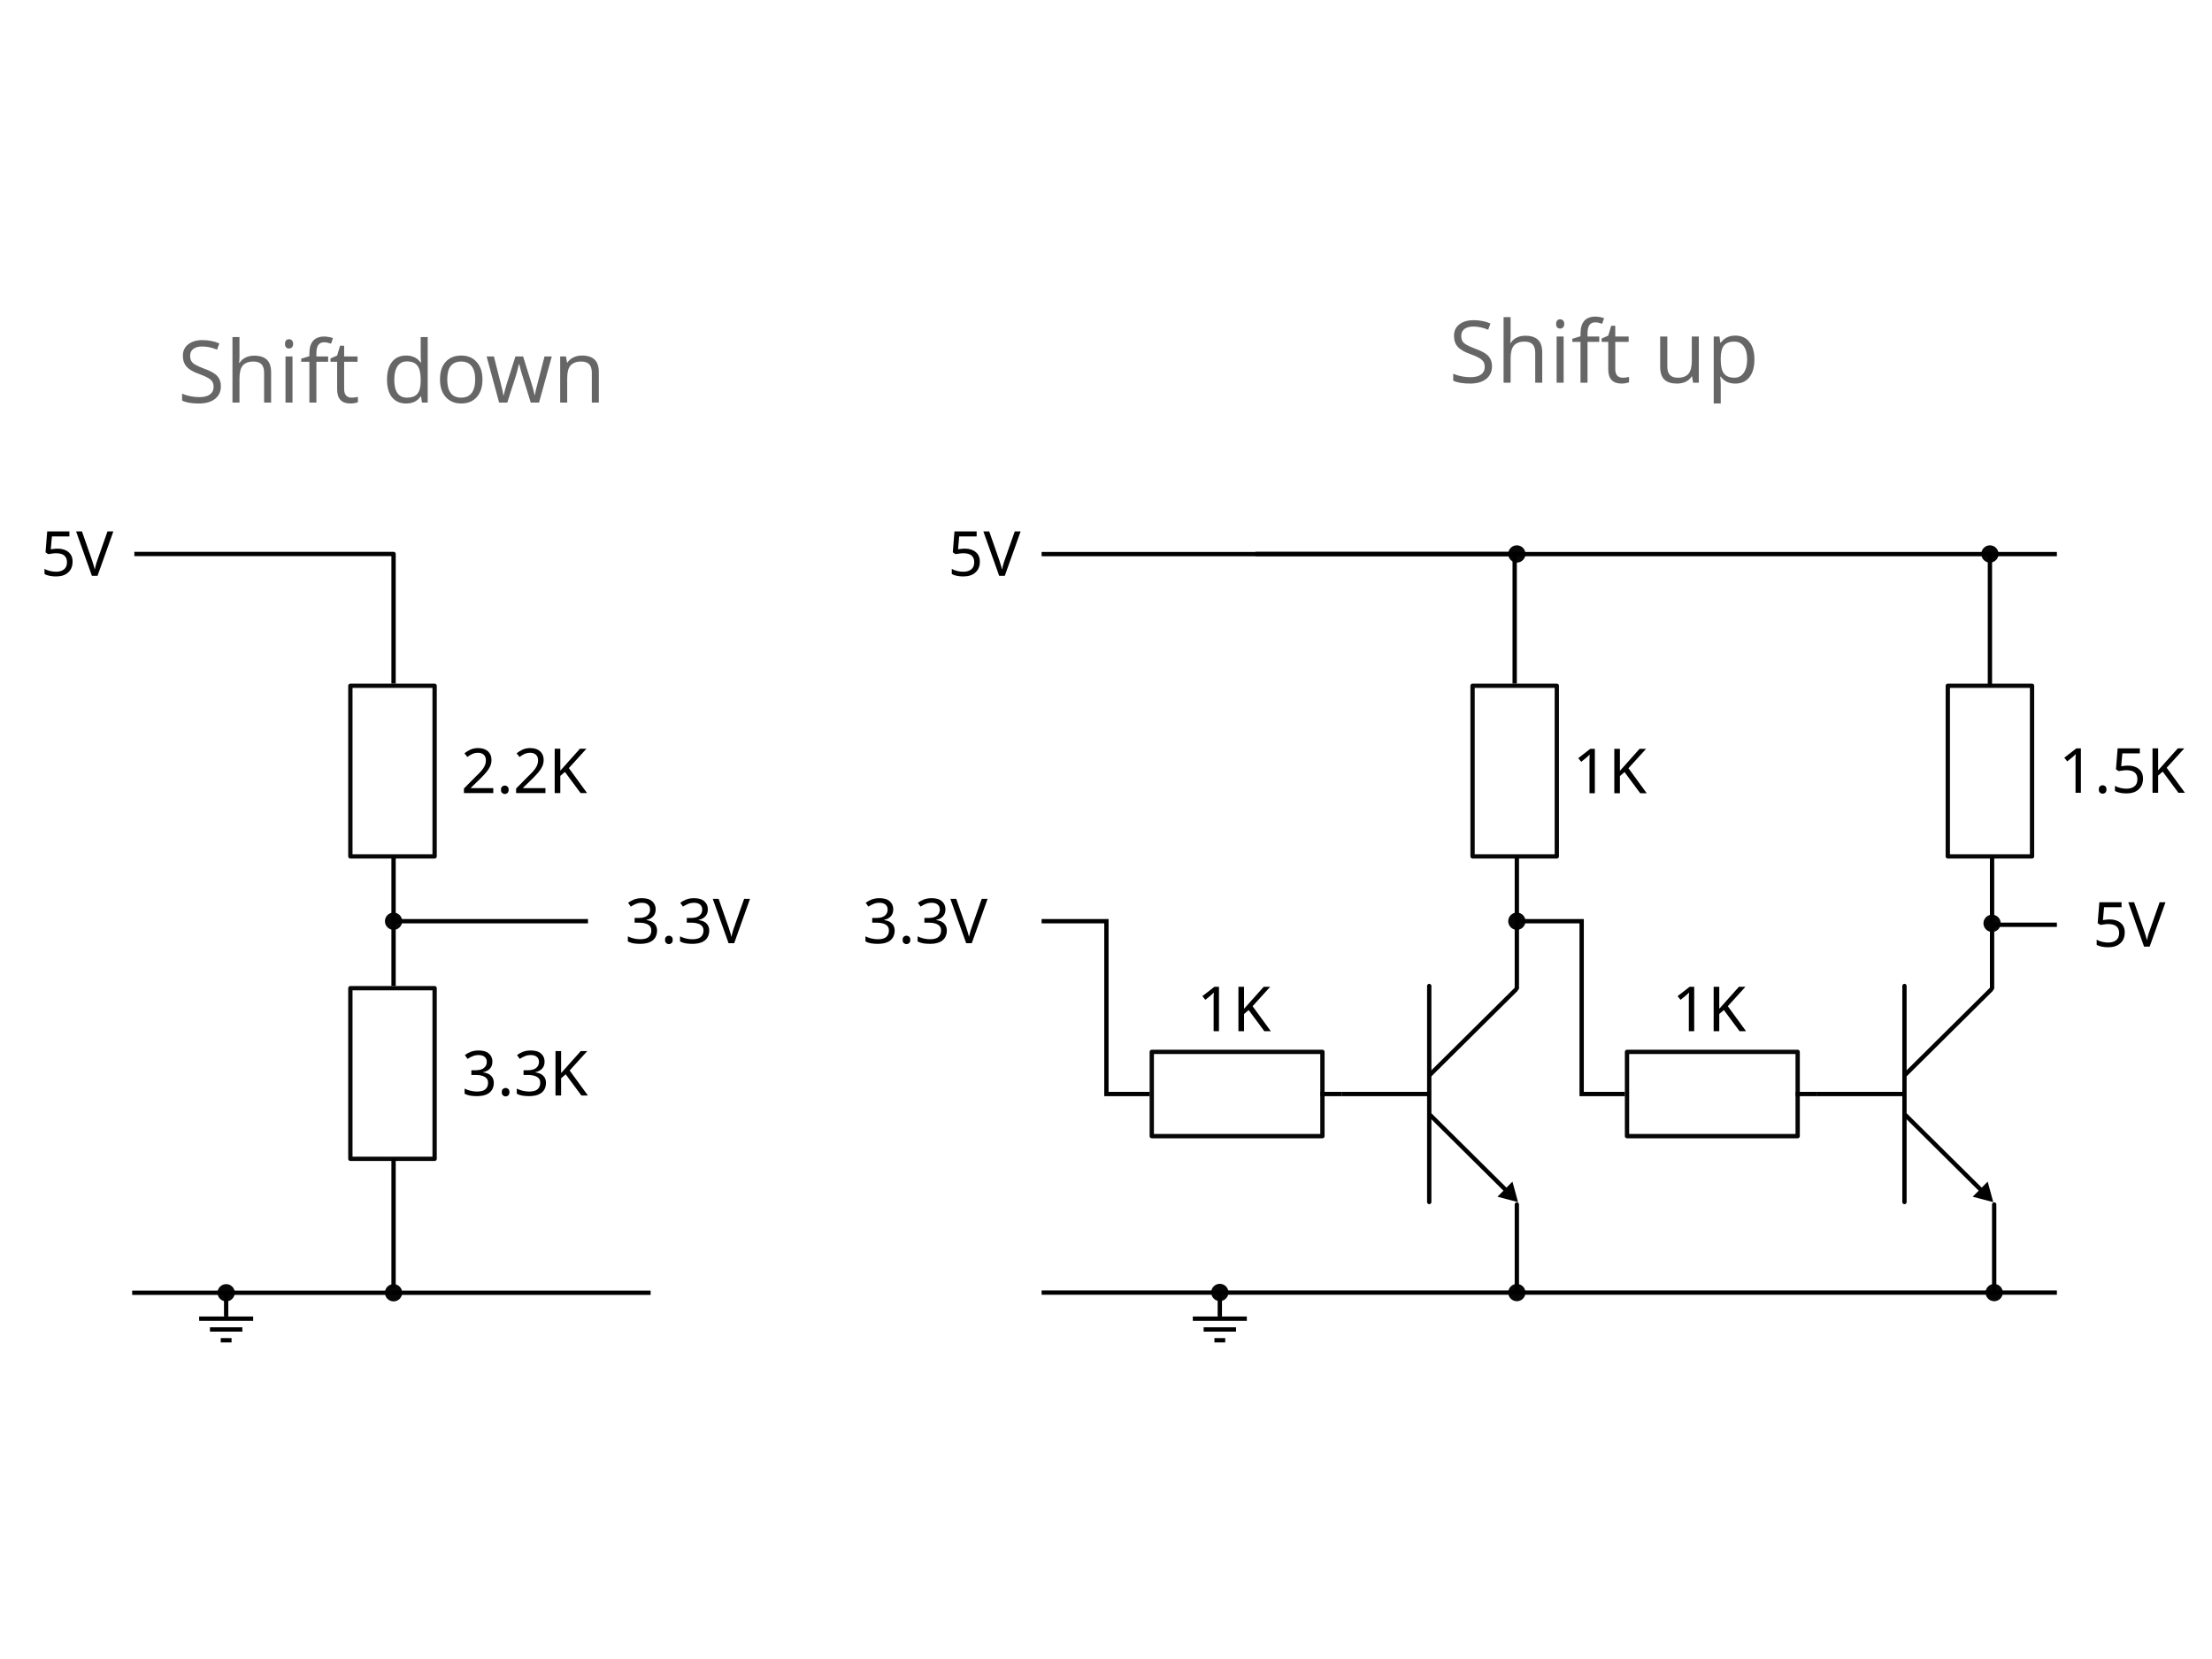
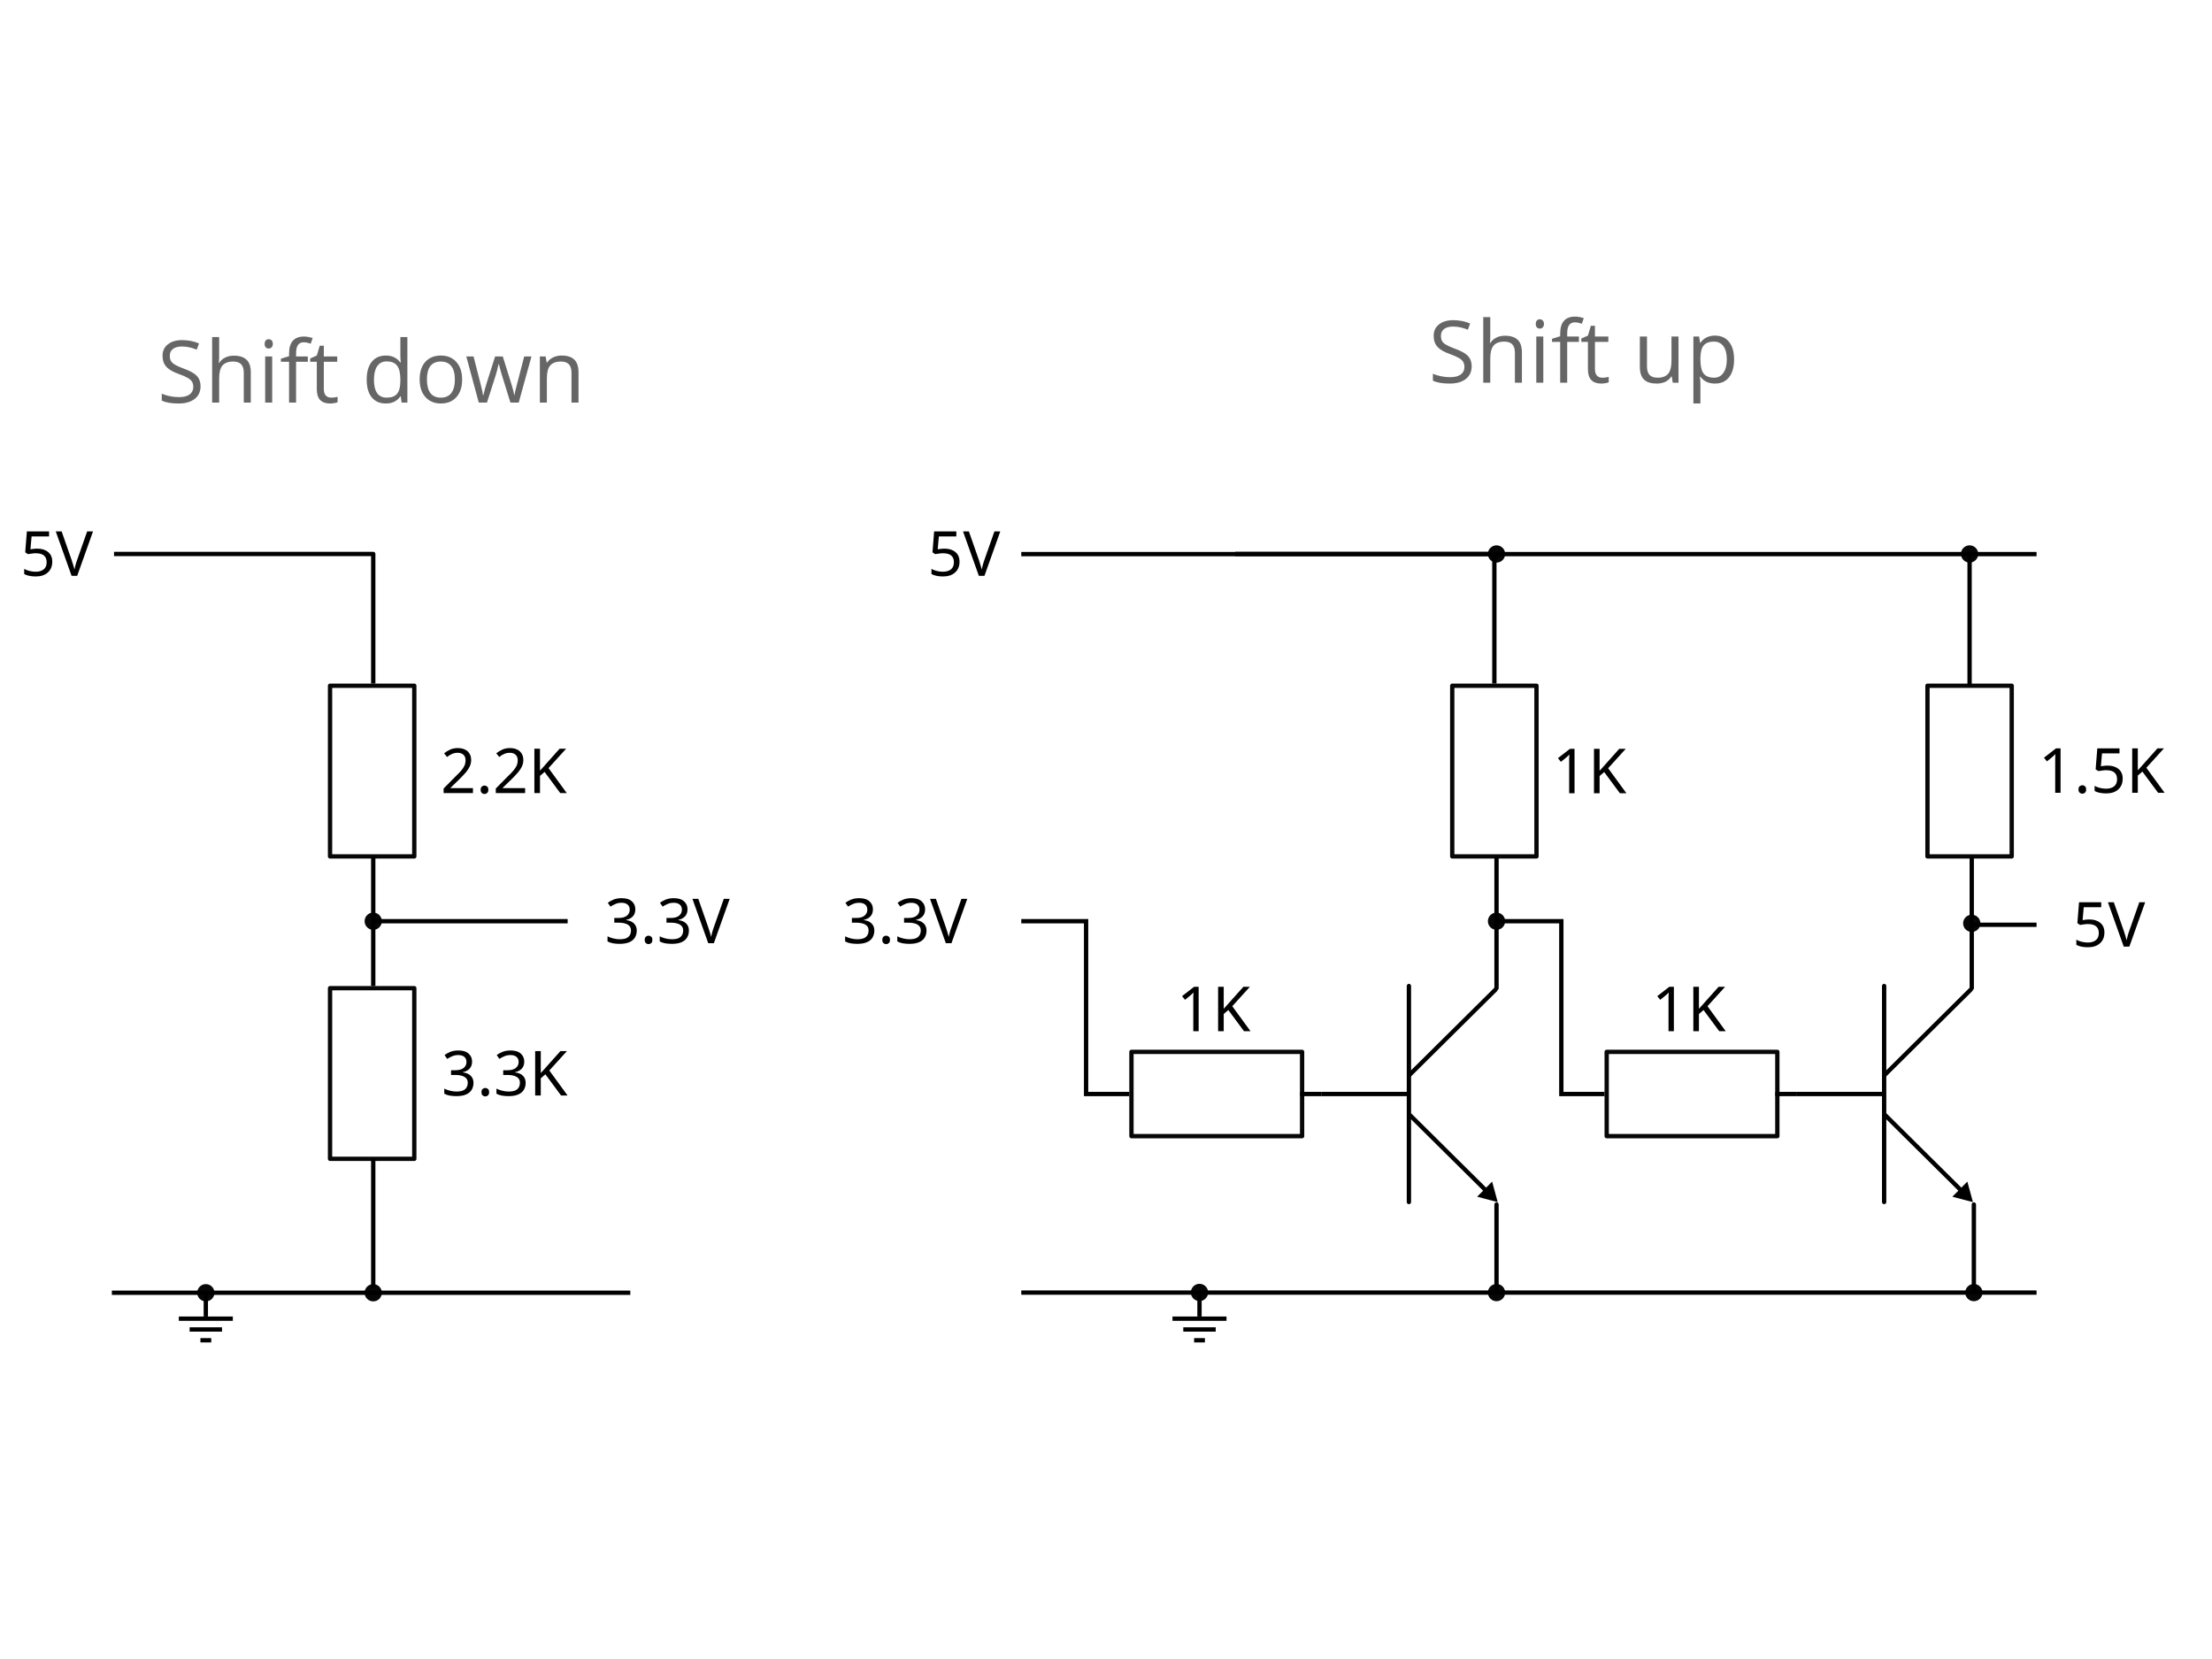
<svg xmlns="http://www.w3.org/2000/svg" width="1092.267" height="819.2" viewBox="0.0 0.0 288.996 216.747" version="1.1" id="svg8">
  <defs id="defs2">
    <marker style="overflow:visible" id="TriangleOutM" refX="0.0" refY="0.0" orient="auto">
      <path transform="scale(0.4)" style="fill-rule:evenodd;stroke:#000000;stroke-width:1pt;stroke-opacity:1;fill:#000000;fill-opacity:1" d="M 5.77,0.0 L -2.88,5.0 L -2.88,-5.0 L 5.77,0.0 z " id="path4417" />
    </marker>
    <marker style="overflow:visible" id="TriangleOutS" refX="0.0" refY="0.0" orient="auto">
      <path transform="scale(0.2)" style="fill-rule:evenodd;stroke:#000000;stroke-width:1pt;stroke-opacity:1;fill:#000000;fill-opacity:1" d="M 5.77,0.0 L -2.88,5.0 L -2.88,-5.0 L 5.77,0.0 z " id="path4420" />
    </marker>
    <marker style="overflow:visible" id="SquareS" refX="0.0" refY="0.0" orient="auto">
      <path transform="scale(0.2)" style="fill-rule:evenodd;stroke:#000000;stroke-width:1pt;stroke-opacity:1;fill:#000000;fill-opacity:1" d="M -5.0,-5.0 L -5.0,5.0 L 5.0,5.0 L 5.0,-5.0 L -5.0,-5.0 z " id="path4348" />
    </marker>
    <marker style="overflow:visible;" id="Arrow1Mend" refX="0.0" refY="0.0" orient="auto">
      <path transform="scale(0.4) rotate(180) translate(10,0)" style="fill-rule:evenodd;stroke:#000000;stroke-width:1pt;stroke-opacity:1;fill:#000000;fill-opacity:1" d="M 0.0,0.0 L 5.0,-5.0 L -12.5,0.0 L 5.0,5.0 L 0.0,0.0 z " id="path4281" />
    </marker>
    <marker style="overflow:visible" id="TriangleOutM-4" refX="0" refY="0" orient="auto">
      <path transform="scale(0.4,0.4)" style="fill:#000000;fill-opacity:1;fill-rule:evenodd;stroke:#000000;stroke-width:1pt;stroke-opacity:1" d="m 5.77,0 -8.65,5 0,-10 8.65,5 z" id="path4417-5" />
    </marker>
    <marker style="overflow:visible" id="TriangleOutM-41" refX="0" refY="0" orient="auto">
      <path transform="scale(0.4,0.4)" style="fill:#000000;fill-opacity:1;fill-rule:evenodd;stroke:#000000;stroke-width:1pt;stroke-opacity:1" d="m 5.77,0 -8.65,5 0,-10 8.65,5 z" id="path4417-9" />
    </marker>
  </defs>
  <g transform="matrix(1.066667,0,0,1.066667,0,-100.0533)" id="layer1">
-     <text id="text7918" y="164.33" x="4.968" style="font-style:normal;font-variant:normal;font-weight:normal;font-stretch:normal;line-height:0%;font-family:'Droid Sans Mono';-inkscape-font-specification:'Droid Sans Mono, Normal';text-align:start;letter-spacing:0px;word-spacing:0px;writing-mode:lr-tb;text-anchor:start;fill:#000000;fill-opacity:1;stroke:none;stroke-width:1px;stroke-linecap:butt;stroke-linejoin:miter;stroke-opacity:1" xml:space="preserve">
-       <tspan y="164.33" x="4.968" id="tspan7920" style="font-size:7.607px;line-height:1.25">5V</tspan>
-     </text>
-     <text id="text7918-1" y="209.328" x="76.558" style="font-style:normal;font-variant:normal;font-weight:normal;font-stretch:normal;line-height:0%;font-family:'Droid Sans Mono';-inkscape-font-specification:'Droid Sans Mono, Normal';text-align:start;letter-spacing:0px;word-spacing:0px;writing-mode:lr-tb;text-anchor:start;fill:#000000;fill-opacity:1;stroke:none;stroke-width:1px;stroke-linecap:butt;stroke-linejoin:miter;stroke-opacity:1" xml:space="preserve">
-       <tspan y="209.328" x="76.558" id="tspan7940" style="font-size:7.607px;line-height:1.25">3.3V</tspan>
-     </text>
-     <rect y="177.792" x="42.914" height="20.902" width="10.319" id="rect7814" style="opacity:0.97;fill:none;fill-opacity:1;stroke:#000000;stroke-width:0.529;stroke-linecap:round;stroke-linejoin:round;stroke-miterlimit:4;stroke-dasharray:none;stroke-opacity:1" />
-     <rect y="214.834" x="42.914" height="20.902" width="10.319" id="rect7814-4" style="opacity:0.97;fill:none;fill-opacity:1;stroke:#000000;stroke-width:0.529;stroke-linecap:round;stroke-linejoin:round;stroke-miterlimit:4;stroke-dasharray:none;stroke-opacity:1" />
-     <path id="path7831-7" d="M 48.205,206.632 H 72.018" style="fill:none;fill-rule:evenodd;stroke:#000000;stroke-width:0.529;stroke-linecap:butt;stroke-linejoin:miter;stroke-miterlimit:4;stroke-dasharray:none;stroke-opacity:1" />
-     <path id="path7831-1" d="M 16.191,252.14 H 79.691" style="fill:none;fill-rule:evenodd;stroke:#000000;stroke-width:0.529;stroke-linecap:butt;stroke-linejoin:miter;stroke-miterlimit:4;stroke-dasharray:none;stroke-opacity:1" />
-     <path id="path7831-2-2" d="m 48.205,198.694 v 15.875" style="fill:none;fill-rule:evenodd;stroke:#000000;stroke-width:0.529;stroke-linecap:butt;stroke-linejoin:miter;stroke-miterlimit:4;stroke-dasharray:none;stroke-opacity:1" />
-     <path id="path7831-2-1" d="m 48.205,235.736 v 15.875" style="fill:none;fill-rule:evenodd;stroke:#000000;stroke-width:0.529;stroke-linecap:butt;stroke-linejoin:miter;stroke-miterlimit:4;stroke-dasharray:none;stroke-opacity:1" />
-     <circle r="1.058" cy="206.632" cx="48.205" id="path7899" style="opacity:0.97;fill:#000000;fill-opacity:1;stroke:none;stroke-width:0.529;stroke-linecap:butt;stroke-linejoin:round;stroke-miterlimit:4;stroke-dasharray:none;stroke-opacity:1" />
-     <circle r="1.058" cy="252.14" cx="48.205" id="path7899-4" style="opacity:0.97;fill:#000000;fill-opacity:1;stroke:none;stroke-width:0.529;stroke-linecap:butt;stroke-linejoin:round;stroke-miterlimit:4;stroke-dasharray:none;stroke-opacity:1" />
-     <path id="path7916" d="m 16.455,161.652 h 31.75 v 15.875" style="fill:none;fill-rule:evenodd;stroke:#000000;stroke-width:0.529;stroke-linecap:butt;stroke-linejoin:round;stroke-miterlimit:4;stroke-dasharray:none;stroke-opacity:1" />
-     <text id="text7918-3" y="190.94" x="56.464" style="font-style:normal;font-variant:normal;font-weight:normal;font-stretch:normal;line-height:0%;font-family:'Droid Sans Mono';-inkscape-font-specification:'Droid Sans Mono, Normal';text-align:start;letter-spacing:0px;word-spacing:0px;writing-mode:lr-tb;text-anchor:start;fill:#000000;fill-opacity:1;stroke:none;stroke-width:1px;stroke-linecap:butt;stroke-linejoin:miter;stroke-opacity:1" xml:space="preserve">
-       <tspan style="font-size:7.607px;line-height:1.25" y="190.94" x="56.464" id="tspan4173">2.2K</tspan>
-     </text>
-     <text id="text7918-3-1" y="227.981" x="56.564" style="font-style:normal;font-variant:normal;font-weight:normal;font-stretch:normal;line-height:0%;font-family:'Droid Sans Mono';-inkscape-font-specification:'Droid Sans Mono, Normal';text-align:start;letter-spacing:0px;word-spacing:0px;writing-mode:lr-tb;text-anchor:start;fill:#000000;fill-opacity:1;stroke:none;stroke-width:1px;stroke-linecap:butt;stroke-linejoin:miter;stroke-opacity:1" xml:space="preserve">
-       <tspan style="font-size:7.607px;line-height:1.25" y="227.981" x="56.564" id="tspan4193">3.3K</tspan>
-     </text>
-     <g transform="translate(-4.711404,21.81483)" id="g4254">
-       <path style="fill:none;fill-rule:evenodd;stroke:#000000;stroke-width:0.529;stroke-linecap:butt;stroke-linejoin:miter;stroke-miterlimit:4;stroke-dasharray:none;stroke-opacity:1" d="m 29.104,233.5 h 6.615" id="path4207" />
-       <path style="fill:none;fill-rule:evenodd;stroke:#000000;stroke-width:0.529;stroke-linecap:butt;stroke-linejoin:miter;stroke-miterlimit:4;stroke-dasharray:none;stroke-opacity:1" d="m 30.427,234.823 h 3.969" id="path4207-8" />
-       <path style="fill:none;fill-rule:evenodd;stroke:#000000;stroke-width:0.529;stroke-linecap:butt;stroke-linejoin:miter;stroke-miterlimit:4;stroke-dasharray:none;stroke-opacity:1" d="M 31.75,236.146 H 33.073" id="path4207-8-8" />
-       <path style="fill:none;fill-rule:evenodd;stroke:#000000;stroke-width:0.529;stroke-linecap:butt;stroke-linejoin:miter;stroke-miterlimit:4;stroke-dasharray:none;stroke-opacity:1" d="m 32.411,230.59 v 2.646" id="path7831-2-1-4" />
+     <g id="g4987" transform="translate(-2.489519)">
+       <text xml:space="preserve" style="font-style:normal;font-variant:normal;font-weight:normal;font-stretch:normal;line-height:0%;font-family:'Droid Sans Mono';-inkscape-font-specification:'Droid Sans Mono, Normal';text-align:start;letter-spacing:0px;word-spacing:0px;writing-mode:lr-tb;text-anchor:start;fill:#000000;fill-opacity:1;stroke:none;stroke-width:1px;stroke-linecap:butt;stroke-linejoin:miter;stroke-opacity:1" x="4.968" y="164.33" id="text7918">
+         <tspan style="font-size:7.607px;line-height:1.25" id="tspan7920" x="4.968" y="164.33">5V</tspan>
+       </text>
+       <text xml:space="preserve" style="font-style:normal;font-variant:normal;font-weight:normal;font-stretch:normal;line-height:0%;font-family:'Droid Sans Mono';-inkscape-font-specification:'Droid Sans Mono, Normal';text-align:start;letter-spacing:0px;word-spacing:0px;writing-mode:lr-tb;text-anchor:start;fill:#000000;fill-opacity:1;stroke:none;stroke-width:1px;stroke-linecap:butt;stroke-linejoin:miter;stroke-opacity:1" x="76.558" y="209.328" id="text7918-1">
+         <tspan style="font-size:7.607px;line-height:1.25" id="tspan7940" x="76.558" y="209.328">3.3V</tspan>
+       </text>
+       <rect style="opacity:0.97;fill:none;fill-opacity:1;stroke:#000000;stroke-width:0.529;stroke-linecap:round;stroke-linejoin:round;stroke-miterlimit:4;stroke-dasharray:none;stroke-opacity:1" id="rect7814" width="10.319" height="20.902" x="42.914" y="177.792" />
+       <rect style="opacity:0.97;fill:none;fill-opacity:1;stroke:#000000;stroke-width:0.529;stroke-linecap:round;stroke-linejoin:round;stroke-miterlimit:4;stroke-dasharray:none;stroke-opacity:1" id="rect7814-4" width="10.319" height="20.902" x="42.914" y="214.834" />
+       <path style="fill:none;fill-rule:evenodd;stroke:#000000;stroke-width:0.529;stroke-linecap:butt;stroke-linejoin:miter;stroke-miterlimit:4;stroke-dasharray:none;stroke-opacity:1" d="M 48.205,206.632 H 72.018" id="path7831-7" />
+       <path style="fill:none;fill-rule:evenodd;stroke:#000000;stroke-width:0.529;stroke-linecap:butt;stroke-linejoin:miter;stroke-miterlimit:4;stroke-dasharray:none;stroke-opacity:1" d="M 16.191,252.14 H 79.691" id="path7831-1" />
+       <path style="fill:none;fill-rule:evenodd;stroke:#000000;stroke-width:0.529;stroke-linecap:butt;stroke-linejoin:miter;stroke-miterlimit:4;stroke-dasharray:none;stroke-opacity:1" d="m 48.205,198.694 v 15.875" id="path7831-2-2" />
+       <path style="fill:none;fill-rule:evenodd;stroke:#000000;stroke-width:0.529;stroke-linecap:butt;stroke-linejoin:miter;stroke-miterlimit:4;stroke-dasharray:none;stroke-opacity:1" d="m 48.205,235.736 v 15.875" id="path7831-2-1" />
+       <circle style="opacity:0.97;fill:#000000;fill-opacity:1;stroke:none;stroke-width:0.529;stroke-linecap:butt;stroke-linejoin:round;stroke-miterlimit:4;stroke-dasharray:none;stroke-opacity:1" id="path7899" cx="48.205" cy="206.632" r="1.058" />
+       <circle style="opacity:0.97;fill:#000000;fill-opacity:1;stroke:none;stroke-width:0.529;stroke-linecap:butt;stroke-linejoin:round;stroke-miterlimit:4;stroke-dasharray:none;stroke-opacity:1" id="path7899-4" cx="48.205" cy="252.14" r="1.058" />
+       <path style="fill:none;fill-rule:evenodd;stroke:#000000;stroke-width:0.529;stroke-linecap:butt;stroke-linejoin:round;stroke-miterlimit:4;stroke-dasharray:none;stroke-opacity:1" d="m 16.455,161.652 h 31.75 v 15.875" id="path7916" />
+       <text xml:space="preserve" style="font-style:normal;font-variant:normal;font-weight:normal;font-stretch:normal;line-height:0%;font-family:'Droid Sans Mono';-inkscape-font-specification:'Droid Sans Mono, Normal';text-align:start;letter-spacing:0px;word-spacing:0px;writing-mode:lr-tb;text-anchor:start;fill:#000000;fill-opacity:1;stroke:none;stroke-width:1px;stroke-linecap:butt;stroke-linejoin:miter;stroke-opacity:1" x="56.464" y="190.94" id="text7918-3">
+         <tspan id="tspan4173" x="56.464" y="190.94" style="font-size:7.607px;line-height:1.25">2.2K</tspan>
+       </text>
+       <text xml:space="preserve" style="font-style:normal;font-variant:normal;font-weight:normal;font-stretch:normal;line-height:0%;font-family:'Droid Sans Mono';-inkscape-font-specification:'Droid Sans Mono, Normal';text-align:start;letter-spacing:0px;word-spacing:0px;writing-mode:lr-tb;text-anchor:start;fill:#000000;fill-opacity:1;stroke:none;stroke-width:1px;stroke-linecap:butt;stroke-linejoin:miter;stroke-opacity:1" x="56.564" y="227.981" id="text7918-3-1">
+         <tspan id="tspan4193" x="56.564" y="227.981" style="font-size:7.607px;line-height:1.25">3.3K</tspan>
+       </text>
+       <g id="g4254" transform="translate(-4.711404,21.81483)">
+         <path id="path4207" d="m 29.104,233.5 h 6.615" style="fill:none;fill-rule:evenodd;stroke:#000000;stroke-width:0.529;stroke-linecap:butt;stroke-linejoin:miter;stroke-miterlimit:4;stroke-dasharray:none;stroke-opacity:1" />
+         <path id="path4207-8" d="m 30.427,234.823 h 3.969" style="fill:none;fill-rule:evenodd;stroke:#000000;stroke-width:0.529;stroke-linecap:butt;stroke-linejoin:miter;stroke-miterlimit:4;stroke-dasharray:none;stroke-opacity:1" />
+         <path id="path4207-8-8" d="M 31.75,236.146 H 33.073" style="fill:none;fill-rule:evenodd;stroke:#000000;stroke-width:0.529;stroke-linecap:butt;stroke-linejoin:miter;stroke-miterlimit:4;stroke-dasharray:none;stroke-opacity:1" />
+         <path id="path7831-2-1-4" d="m 32.411,230.59 v 2.646" style="fill:none;fill-rule:evenodd;stroke:#000000;stroke-width:0.529;stroke-linecap:butt;stroke-linejoin:miter;stroke-miterlimit:4;stroke-dasharray:none;stroke-opacity:1" />
+       </g>
+       <circle style="opacity:0.97;fill:#000000;fill-opacity:1;stroke:none;stroke-width:0.529;stroke-linecap:butt;stroke-linejoin:round;stroke-miterlimit:4;stroke-dasharray:none;stroke-opacity:1" id="path7899-4-4-0" cx="27.7" cy="252.14" r="1.058" />
+       <g id="g4571" transform="translate(0.3390744,44.56911)">
+         <path id="path4260" d="m 174.719,170 v 26.458" style="fill:none;fill-rule:evenodd;stroke:#000000;stroke-width:0.529;stroke-linecap:round;stroke-linejoin:miter;stroke-miterlimit:4;stroke-dasharray:none;stroke-opacity:1" />
+         <path id="path4262" d="m 174.797,185.77 9.73,9.642" style="fill:none;fill-rule:evenodd;stroke:#000000;stroke-width:0.529;stroke-linecap:butt;stroke-linejoin:miter;stroke-miterlimit:4;stroke-dasharray:none;stroke-opacity:1;marker-end:url(#TriangleOutM)" />
+         <path id="path4264" d="m 174.719,180.957 10.677,-10.583" style="fill:none;fill-rule:evenodd;stroke:#000000;stroke-width:0.529;stroke-linecap:butt;stroke-linejoin:miter;stroke-miterlimit:4;stroke-dasharray:none;stroke-opacity:1" />
+       </g>
+       <path style="fill:none;fill-rule:evenodd;stroke:#000000;stroke-width:0.529;stroke-linecap:butt;stroke-linejoin:miter;stroke-miterlimit:4;stroke-dasharray:none;stroke-opacity:1" d="m 164.381,227.798 h 10.677" id="path4266" />
+       <path style="fill:none;fill-rule:evenodd;stroke:#000000;stroke-width:0.529;stroke-linecap:butt;stroke-linejoin:miter;stroke-miterlimit:4;stroke-dasharray:none;stroke-opacity:1" d="m 161.735,227.798 2.646,1e-5" id="path7831-7-5" />
+       <rect style="opacity:0.97;fill:none;fill-opacity:1;stroke:#000000;stroke-width:0.529;stroke-linecap:round;stroke-linejoin:round;stroke-miterlimit:4;stroke-dasharray:none;stroke-opacity:1" id="rect7814-6" width="10.319" height="20.902" x="180.365" y="177.792" />
+       <path style="fill:none;fill-rule:evenodd;stroke:#000000;stroke-width:0.529;stroke-linecap:round;stroke-linejoin:miter;stroke-miterlimit:4;stroke-dasharray:none;stroke-dashoffset:0;stroke-opacity:1" d="m 185.789,198.955 v 15.875" id="path7831-2-2-5" />
+       <rect style="opacity:0.97;fill:none;fill-opacity:1;stroke:#000000;stroke-width:0.529;stroke-linecap:round;stroke-linejoin:round;stroke-miterlimit:4;stroke-dasharray:none;stroke-opacity:1" id="rect7814-6-6" width="10.319" height="20.902" x="-232.958" y="141.074" transform="rotate(-90)" />
+       <path style="fill:none;fill-rule:evenodd;stroke:#000000;stroke-width:0.529;stroke-linecap:butt;stroke-linejoin:miter;stroke-miterlimit:4;stroke-dasharray:none;stroke-opacity:1" d="M 127.58,252.12 H 251.934" id="path7831-1-8" />
+       <circle style="opacity:0.97;fill:#000000;fill-opacity:1;stroke:none;stroke-width:0.529;stroke-linecap:butt;stroke-linejoin:round;stroke-miterlimit:4;stroke-dasharray:none;stroke-opacity:1" id="path7899-4-4" cx="149.408" cy="252.104" r="1.058" />
+       <path style="fill:none;fill-rule:evenodd;stroke:#000000;stroke-width:0.529;stroke-linecap:butt;stroke-linejoin:round;stroke-miterlimit:4;stroke-dasharray:none;stroke-opacity:1" d="m 153.774,161.652 h 31.75 v 15.875" id="path7916-9" />
+       <g id="g4571-7" transform="translate(58.54742,44.56906)">
+         <path id="path4260-4" d="m 174.719,170 v 26.458" style="fill:none;fill-rule:evenodd;stroke:#000000;stroke-width:0.529;stroke-linecap:round;stroke-linejoin:miter;stroke-miterlimit:4;stroke-dasharray:none;stroke-opacity:1" />
+         <path id="path4262-1" d="m 174.797,185.77 9.73,9.642" style="fill:none;fill-rule:evenodd;stroke:#000000;stroke-width:0.529;stroke-linecap:butt;stroke-linejoin:miter;stroke-miterlimit:4;stroke-dasharray:none;stroke-opacity:1;marker-end:url(#TriangleOutM-41)" />
+         <path id="path4264-2" d="m 174.719,180.957 10.677,-10.583" style="fill:none;fill-rule:evenodd;stroke:#000000;stroke-width:0.529;stroke-linecap:butt;stroke-linejoin:miter;stroke-miterlimit:4;stroke-dasharray:none;stroke-opacity:1" />
+       </g>
+       <path style="fill:none;fill-rule:evenodd;stroke:#000000;stroke-width:0.529;stroke-linecap:butt;stroke-linejoin:miter;stroke-miterlimit:4;stroke-dasharray:none;stroke-opacity:1" d="m 222.589,227.798 h 10.677" id="path4266-2" />
+       <path style="fill:none;fill-rule:evenodd;stroke:#000000;stroke-width:0.529;stroke-linecap:butt;stroke-linejoin:miter;stroke-miterlimit:4;stroke-dasharray:none;stroke-opacity:1" d="m 219.943,227.798 2.646,1e-5" id="path7831-7-5-1" />
+       <rect style="opacity:0.97;fill:none;fill-opacity:1;stroke:#000000;stroke-width:0.529;stroke-linecap:round;stroke-linejoin:round;stroke-miterlimit:4;stroke-dasharray:none;stroke-opacity:1" id="rect7814-6-62" width="10.319" height="20.902" x="238.573" y="177.792" />
+       <path style="fill:none;fill-rule:evenodd;stroke:#000000;stroke-width:0.529;stroke-linecap:round;stroke-linejoin:miter;stroke-miterlimit:4;stroke-dasharray:none;stroke-dashoffset:0;stroke-opacity:1" d="m 243.997,198.955 v 15.875" id="path7831-2-2-5-0" />
+       <rect style="opacity:0.97;fill:none;fill-opacity:1;stroke:#000000;stroke-width:0.529;stroke-linecap:round;stroke-linejoin:round;stroke-miterlimit:4;stroke-dasharray:none;stroke-opacity:1" id="rect7814-6-6-2" width="10.319" height="20.902" x="-232.958" y="199.282" transform="rotate(-90)" />
+       <path style="fill:none;fill-rule:evenodd;stroke:#000000;stroke-width:0.529;stroke-linecap:butt;stroke-linejoin:miter;stroke-miterlimit:4;stroke-dasharray:none;stroke-opacity:1" d="m 243.997,207.069 h 7.938" id="path7831-7-2" />
+       <circle style="opacity:0.97;fill:#000000;fill-opacity:1;stroke:none;stroke-width:0.529;stroke-linecap:butt;stroke-linejoin:round;stroke-miterlimit:4;stroke-dasharray:none;stroke-opacity:1" id="path7899-9" cx="243.997" cy="206.892" r="1.058" />
+       <path style="fill:none;fill-rule:evenodd;stroke:#000000;stroke-width:0.529;stroke-linecap:butt;stroke-linejoin:miter;stroke-miterlimit:4;stroke-dasharray:none;stroke-opacity:1" d="m 127.58,206.632 h 7.938 v 21.167 h 5.292" id="path4849" />
+       <path style="fill:none;fill-rule:evenodd;stroke:#000000;stroke-width:0.529;stroke-linecap:butt;stroke-linejoin:miter;stroke-miterlimit:4;stroke-dasharray:none;stroke-opacity:1" d="m 185.789,206.632 h 7.938 v 21.167 h 5.292" id="path4849-7" />
+       <circle style="opacity:0.97;fill:#000000;fill-opacity:1;stroke:none;stroke-width:0.529;stroke-linecap:butt;stroke-linejoin:round;stroke-miterlimit:4;stroke-dasharray:none;stroke-opacity:1" id="path7899-9-4" cx="185.789" cy="206.632" r="1.058" />
+       <g id="g4254-8-3" transform="translate(116.9969,21.81489)">
+         <path id="path4207-83-5" d="m 29.104,233.5 h 6.615" style="fill:none;fill-rule:evenodd;stroke:#000000;stroke-width:0.529;stroke-linecap:butt;stroke-linejoin:miter;stroke-miterlimit:4;stroke-dasharray:none;stroke-opacity:1" />
+         <path id="path4207-8-87-6" d="m 30.427,234.823 h 3.969" style="fill:none;fill-rule:evenodd;stroke:#000000;stroke-width:0.529;stroke-linecap:butt;stroke-linejoin:miter;stroke-miterlimit:4;stroke-dasharray:none;stroke-opacity:1" />
+         <path id="path4207-8-8-5-1" d="M 31.75,236.146 H 33.073" style="fill:none;fill-rule:evenodd;stroke:#000000;stroke-width:0.529;stroke-linecap:butt;stroke-linejoin:miter;stroke-miterlimit:4;stroke-dasharray:none;stroke-opacity:1" />
+         <path id="path7831-2-1-4-2-4" d="m 32.411,230.59 v 2.646" style="fill:none;fill-rule:evenodd;stroke:#000000;stroke-width:0.529;stroke-linecap:butt;stroke-linejoin:miter;stroke-miterlimit:4;stroke-dasharray:none;stroke-opacity:1" />
+       </g>
+       <path style="fill:none;fill-rule:evenodd;stroke:#000000;stroke-width:0.529;stroke-linecap:butt;stroke-linejoin:miter;stroke-miterlimit:4;stroke-dasharray:none;stroke-opacity:1" d="M 127.58,161.668 H 251.934" id="path7831-1-8-0" />
+       <circle style="opacity:0.97;fill:#000000;fill-opacity:1;stroke:none;stroke-width:0.529;stroke-linecap:butt;stroke-linejoin:round;stroke-miterlimit:4;stroke-dasharray:none;stroke-opacity:1" id="path7899-4-4-3" cx="185.789" cy="161.652" r="1.058" />
+       <path style="fill:none;fill-rule:evenodd;stroke:#000000;stroke-width:0.529;stroke-linecap:round;stroke-linejoin:miter;stroke-miterlimit:4;stroke-dasharray:none;stroke-dashoffset:0;stroke-opacity:1" d="m 243.732,161.656 v 15.875" id="path7831-2-2-5-0-1" />
+       <circle style="opacity:0.97;fill:#000000;fill-opacity:1;stroke:none;stroke-width:0.529;stroke-linecap:butt;stroke-linejoin:round;stroke-miterlimit:4;stroke-dasharray:none;stroke-opacity:1" id="path7899-4-4-3-2" cx="243.732" cy="161.652" r="1.058" />
+       <path style="fill:none;fill-rule:evenodd;stroke:#000000;stroke-width:0.529;stroke-linecap:round;stroke-linejoin:miter;stroke-miterlimit:4;stroke-dasharray:none;stroke-dashoffset:0;stroke-opacity:1" d="m 244.255,241.332 v 10.583" id="path7831-2-2-5-0-7" />
+       <path style="fill:none;fill-rule:evenodd;stroke:#000000;stroke-width:0.529;stroke-linecap:round;stroke-linejoin:miter;stroke-miterlimit:4;stroke-dasharray:none;stroke-dashoffset:0;stroke-opacity:1" d="m 185.789,241.332 v 10.583" id="path7831-2-2-5-0-7-7" />
+       <circle style="opacity:0.97;fill:#000000;fill-opacity:1;stroke:none;stroke-width:0.529;stroke-linecap:butt;stroke-linejoin:round;stroke-miterlimit:4;stroke-dasharray:none;stroke-opacity:1" id="path7899-4-4-9" cx="244.255" cy="252.12" r="1.058" />
+       <circle style="opacity:0.97;fill:#000000;fill-opacity:1;stroke:none;stroke-width:0.529;stroke-linecap:butt;stroke-linejoin:round;stroke-miterlimit:4;stroke-dasharray:none;stroke-opacity:1" id="path7899-4-4-8" cx="185.789" cy="252.12" r="1.058" />
+       <text xml:space="preserve" style="font-style:normal;font-variant:normal;font-weight:normal;font-stretch:normal;line-height:0%;font-family:'Droid Sans Mono';-inkscape-font-specification:'Droid Sans Mono, Normal';text-align:start;letter-spacing:0px;word-spacing:0px;writing-mode:lr-tb;text-anchor:start;fill:#000000;fill-opacity:1;stroke:none;stroke-width:1px;stroke-linecap:butt;stroke-linejoin:miter;stroke-opacity:1" x="256.323" y="209.747" id="text7918-7">
+         <tspan id="tspan7920-6" x="256.323" y="209.747" style="font-size:7.607px;line-height:1.25">5V</tspan>
+       </text>
+       <text xml:space="preserve" style="font-style:normal;font-variant:normal;font-weight:normal;font-stretch:normal;font-size:7.607px;line-height:0%;font-family:'Droid Sans Mono';-inkscape-font-specification:'Droid Sans Mono, Normal';font-variant-ligatures:normal;font-variant-caps:normal;font-variant-numeric:normal;font-feature-settings:normal;text-align:start;letter-spacing:0px;word-spacing:0px;writing-mode:lr-tb;text-anchor:start;fill:#000000;fill-opacity:1;stroke:none;stroke-width:1px;stroke-linecap:butt;stroke-linejoin:miter;stroke-opacity:1" x="105.662" y="209.328" id="text7918-1-0">
+         <tspan style="font-style:normal;font-variant:normal;font-weight:normal;font-stretch:normal;font-size:7.607px;line-height:1.25;font-family:'Droid Sans Mono';-inkscape-font-specification:'Droid Sans Mono, Normal';font-variant-ligatures:normal;font-variant-caps:normal;font-variant-numeric:normal;font-feature-settings:normal;text-align:start;writing-mode:lr-tb;text-anchor:start" id="tspan7940-1" x="105.662" y="209.328">3.3V</tspan>
+       </text>
+       <text xml:space="preserve" style="font-style:normal;font-variant:normal;font-weight:normal;font-stretch:normal;line-height:0%;font-family:'Droid Sans Mono';-inkscape-font-specification:'Droid Sans Mono, Normal';text-align:start;letter-spacing:0px;word-spacing:0px;writing-mode:lr-tb;text-anchor:start;fill:#000000;fill-opacity:1;stroke:none;stroke-width:1px;stroke-linecap:butt;stroke-linejoin:miter;stroke-opacity:1" x="116.094" y="164.33" id="text7918-0">
+         <tspan style="font-size:7.607px;line-height:1.25" id="tspan7920-2" x="116.094" y="164.33">5V</tspan>
+       </text>
+       <text xml:space="preserve" style="font-style:normal;font-variant:normal;font-weight:normal;font-stretch:normal;line-height:0%;font-family:'Open Sans';-inkscape-font-specification:'Open Sans, Normal';text-align:start;letter-spacing:0px;word-spacing:0px;writing-mode:lr-tb;text-anchor:start;fill:#666666;fill-opacity:1;stroke:none;stroke-width:0.265;stroke-linecap:butt;stroke-linejoin:miter;stroke-miterlimit:4;stroke-dasharray:none;stroke-opacity:1" x="21.756" y="143.112" id="text4951">
+         <tspan style="font-size:10.583px;line-height:1.25" id="tspan5765" x="21.756" y="143.112">Shift down</tspan>
+       </text>
+       <text xml:space="preserve" style="font-style:normal;font-variant:normal;font-weight:normal;font-stretch:normal;line-height:0%;font-family:'Open Sans';-inkscape-font-specification:'Open Sans, Normal';text-align:start;letter-spacing:0px;word-spacing:0px;writing-mode:lr-tb;text-anchor:start;fill:#666666;fill-opacity:1;stroke:none;stroke-width:0.265;stroke-linecap:butt;stroke-linejoin:miter;stroke-miterlimit:4;stroke-dasharray:none;stroke-opacity:1" x="177.449" y="140.672" id="text4951-2">
+         <tspan style="font-size:10.583px;line-height:1.25" id="tspan4805" x="177.449" y="140.672">Shift up</tspan>
+       </text>
+       <text xml:space="preserve" style="font-style:normal;font-variant:normal;font-weight:normal;font-stretch:normal;font-size:7.607px;line-height:0%;font-family:'Droid Sans Mono';-inkscape-font-specification:'Droid Sans Mono, Normal';font-variant-ligatures:normal;font-variant-caps:normal;font-variant-numeric:normal;font-feature-settings:normal;text-align:start;letter-spacing:0px;word-spacing:0px;writing-mode:lr-tb;text-anchor:start;fill:#000000;fill-opacity:1;stroke:none;stroke-width:1px;stroke-linecap:butt;stroke-linejoin:miter;stroke-opacity:1" x="146.602" y="220.105" id="text7918-3-8">
+         <tspan y="220.105" x="146.602" id="tspan4828">1K</tspan>
+       </text>
+       <text xml:space="preserve" style="font-style:normal;font-variant:normal;font-weight:normal;font-stretch:normal;font-size:7.607px;line-height:0%;font-family:'Droid Sans Mono';-inkscape-font-specification:'Droid Sans Mono, Normal';font-variant-ligatures:normal;font-variant-caps:normal;font-variant-numeric:normal;font-feature-settings:normal;text-align:start;letter-spacing:0px;word-spacing:0px;writing-mode:lr-tb;text-anchor:start;fill:#000000;fill-opacity:1;stroke:none;stroke-width:1px;stroke-linecap:butt;stroke-linejoin:miter;stroke-opacity:1" x="204.81" y="220.105" id="text7918-3-8-0">
+         <tspan id="tspan4828-4" x="204.81" y="220.105" style="stroke-width:1px">1K</tspan>
+       </text>
+       <text xml:space="preserve" style="font-style:normal;font-variant:normal;font-weight:normal;font-stretch:normal;font-size:7.607px;line-height:0%;font-family:'Droid Sans Mono';-inkscape-font-specification:'Droid Sans Mono, Normal';font-variant-ligatures:normal;font-variant-caps:normal;font-variant-numeric:normal;font-feature-settings:normal;text-align:start;letter-spacing:0px;word-spacing:0px;writing-mode:lr-tb;text-anchor:start;fill:#000000;fill-opacity:1;stroke:none;stroke-width:1px;stroke-linecap:butt;stroke-linejoin:miter;stroke-opacity:1" x="192.641" y="190.958" id="text7918-3-8-2">
+         <tspan id="tspan4828-5" x="192.641" y="190.958" style="stroke-width:1px">1K</tspan>
+       </text>
+       <text xml:space="preserve" style="font-style:normal;font-variant:normal;font-weight:normal;font-stretch:normal;font-size:7.607px;line-height:0%;font-family:'Droid Sans Mono';-inkscape-font-specification:'Droid Sans Mono, Normal';font-variant-ligatures:normal;font-variant-caps:normal;font-variant-numeric:normal;font-feature-settings:normal;text-align:start;letter-spacing:0px;word-spacing:0px;writing-mode:lr-tb;text-anchor:start;fill:#000000;fill-opacity:1;stroke:none;stroke-width:1px;stroke-linecap:butt;stroke-linejoin:miter;stroke-opacity:1" x="252.172" y="190.901" id="text7918-3-8-9">
+         <tspan y="190.901" x="252.172" id="tspan4864">1.5K</tspan>
+       </text>
    </g>
-     <circle r="1.058" cy="252.14" cx="27.7" id="path7899-4-4-0" style="opacity:0.97;fill:#000000;fill-opacity:1;stroke:none;stroke-width:0.529;stroke-linecap:butt;stroke-linejoin:round;stroke-miterlimit:4;stroke-dasharray:none;stroke-opacity:1" />
-     <g transform="translate(0.3390744,44.56911)" id="g4571">
-       <path style="fill:none;fill-rule:evenodd;stroke:#000000;stroke-width:0.529;stroke-linecap:round;stroke-linejoin:miter;stroke-miterlimit:4;stroke-dasharray:none;stroke-opacity:1" d="m 174.719,170 v 26.458" id="path4260" />
-       <path style="fill:none;fill-rule:evenodd;stroke:#000000;stroke-width:0.529;stroke-linecap:butt;stroke-linejoin:miter;stroke-miterlimit:4;stroke-dasharray:none;stroke-opacity:1;marker-end:url(#TriangleOutM)" d="m 174.797,185.77 9.73,9.642" id="path4262" />
-       <path style="fill:none;fill-rule:evenodd;stroke:#000000;stroke-width:0.529;stroke-linecap:butt;stroke-linejoin:miter;stroke-miterlimit:4;stroke-dasharray:none;stroke-opacity:1" d="m 174.719,180.957 10.677,-10.583" id="path4264" />
-     </g>
-     <path id="path4266" d="m 164.381,227.798 h 10.677" style="fill:none;fill-rule:evenodd;stroke:#000000;stroke-width:0.529;stroke-linecap:butt;stroke-linejoin:miter;stroke-miterlimit:4;stroke-dasharray:none;stroke-opacity:1" />
-     <path id="path7831-7-5" d="m 161.735,227.798 2.646,1e-5" style="fill:none;fill-rule:evenodd;stroke:#000000;stroke-width:0.529;stroke-linecap:butt;stroke-linejoin:miter;stroke-miterlimit:4;stroke-dasharray:none;stroke-opacity:1" />
-     <rect y="177.792" x="180.365" height="20.902" width="10.319" id="rect7814-6" style="opacity:0.97;fill:none;fill-opacity:1;stroke:#000000;stroke-width:0.529;stroke-linecap:round;stroke-linejoin:round;stroke-miterlimit:4;stroke-dasharray:none;stroke-opacity:1" />
-     <path id="path7831-2-2-5" d="m 185.789,198.955 v 15.875" style="fill:none;fill-rule:evenodd;stroke:#000000;stroke-width:0.529;stroke-linecap:round;stroke-linejoin:miter;stroke-miterlimit:4;stroke-dasharray:none;stroke-dashoffset:0;stroke-opacity:1" />
-     <rect transform="rotate(-90)" y="141.074" x="-232.958" height="20.902" width="10.319" id="rect7814-6-6" style="opacity:0.97;fill:none;fill-opacity:1;stroke:#000000;stroke-width:0.529;stroke-linecap:round;stroke-linejoin:round;stroke-miterlimit:4;stroke-dasharray:none;stroke-opacity:1" />
-     <path id="path7831-1-8" d="M 127.58,252.12 H 251.934" style="fill:none;fill-rule:evenodd;stroke:#000000;stroke-width:0.529;stroke-linecap:butt;stroke-linejoin:miter;stroke-miterlimit:4;stroke-dasharray:none;stroke-opacity:1" />
-     <circle r="1.058" cy="252.104" cx="149.408" id="path7899-4-4" style="opacity:0.97;fill:#000000;fill-opacity:1;stroke:none;stroke-width:0.529;stroke-linecap:butt;stroke-linejoin:round;stroke-miterlimit:4;stroke-dasharray:none;stroke-opacity:1" />
-     <path id="path7916-9" d="m 153.774,161.652 h 31.75 v 15.875" style="fill:none;fill-rule:evenodd;stroke:#000000;stroke-width:0.529;stroke-linecap:butt;stroke-linejoin:round;stroke-miterlimit:4;stroke-dasharray:none;stroke-opacity:1" />
-     <g transform="translate(58.54742,44.56906)" id="g4571-7">
-       <path style="fill:none;fill-rule:evenodd;stroke:#000000;stroke-width:0.529;stroke-linecap:round;stroke-linejoin:miter;stroke-miterlimit:4;stroke-dasharray:none;stroke-opacity:1" d="m 174.719,170 v 26.458" id="path4260-4" />
-       <path style="fill:none;fill-rule:evenodd;stroke:#000000;stroke-width:0.529;stroke-linecap:butt;stroke-linejoin:miter;stroke-miterlimit:4;stroke-dasharray:none;stroke-opacity:1;marker-end:url(#TriangleOutM-41)" d="m 174.797,185.77 9.73,9.642" id="path4262-1" />
-       <path style="fill:none;fill-rule:evenodd;stroke:#000000;stroke-width:0.529;stroke-linecap:butt;stroke-linejoin:miter;stroke-miterlimit:4;stroke-dasharray:none;stroke-opacity:1" d="m 174.719,180.957 10.677,-10.583" id="path4264-2" />
-     </g>
-     <path id="path4266-2" d="m 222.589,227.798 h 10.677" style="fill:none;fill-rule:evenodd;stroke:#000000;stroke-width:0.529;stroke-linecap:butt;stroke-linejoin:miter;stroke-miterlimit:4;stroke-dasharray:none;stroke-opacity:1" />
-     <path id="path7831-7-5-1" d="m 219.943,227.798 2.646,1e-5" style="fill:none;fill-rule:evenodd;stroke:#000000;stroke-width:0.529;stroke-linecap:butt;stroke-linejoin:miter;stroke-miterlimit:4;stroke-dasharray:none;stroke-opacity:1" />
-     <rect y="177.792" x="238.573" height="20.902" width="10.319" id="rect7814-6-62" style="opacity:0.97;fill:none;fill-opacity:1;stroke:#000000;stroke-width:0.529;stroke-linecap:round;stroke-linejoin:round;stroke-miterlimit:4;stroke-dasharray:none;stroke-opacity:1" />
-     <path id="path7831-2-2-5-0" d="m 243.997,198.955 v 15.875" style="fill:none;fill-rule:evenodd;stroke:#000000;stroke-width:0.529;stroke-linecap:round;stroke-linejoin:miter;stroke-miterlimit:4;stroke-dasharray:none;stroke-dashoffset:0;stroke-opacity:1" />
-     <rect transform="rotate(-90)" y="199.282" x="-232.958" height="20.902" width="10.319" id="rect7814-6-6-2" style="opacity:0.97;fill:none;fill-opacity:1;stroke:#000000;stroke-width:0.529;stroke-linecap:round;stroke-linejoin:round;stroke-miterlimit:4;stroke-dasharray:none;stroke-opacity:1" />
-     <path id="path7831-7-2" d="m 243.997,207.069 h 7.938" style="fill:none;fill-rule:evenodd;stroke:#000000;stroke-width:0.529;stroke-linecap:butt;stroke-linejoin:miter;stroke-miterlimit:4;stroke-dasharray:none;stroke-opacity:1" />
-     <circle r="1.058" cy="206.892" cx="243.997" id="path7899-9" style="opacity:0.97;fill:#000000;fill-opacity:1;stroke:none;stroke-width:0.529;stroke-linecap:butt;stroke-linejoin:round;stroke-miterlimit:4;stroke-dasharray:none;stroke-opacity:1" />
-     <path id="path4849" d="m 127.58,206.632 h 7.938 v 21.167 h 5.292" style="fill:none;fill-rule:evenodd;stroke:#000000;stroke-width:0.529;stroke-linecap:butt;stroke-linejoin:miter;stroke-miterlimit:4;stroke-dasharray:none;stroke-opacity:1" />
-     <path id="path4849-7" d="m 185.789,206.632 h 7.938 v 21.167 h 5.292" style="fill:none;fill-rule:evenodd;stroke:#000000;stroke-width:0.529;stroke-linecap:butt;stroke-linejoin:miter;stroke-miterlimit:4;stroke-dasharray:none;stroke-opacity:1" />
-     <circle r="1.058" cy="206.632" cx="185.789" id="path7899-9-4" style="opacity:0.97;fill:#000000;fill-opacity:1;stroke:none;stroke-width:0.529;stroke-linecap:butt;stroke-linejoin:round;stroke-miterlimit:4;stroke-dasharray:none;stroke-opacity:1" />
-     <g transform="translate(116.9969,21.81489)" id="g4254-8-3">
-       <path style="fill:none;fill-rule:evenodd;stroke:#000000;stroke-width:0.529;stroke-linecap:butt;stroke-linejoin:miter;stroke-miterlimit:4;stroke-dasharray:none;stroke-opacity:1" d="m 29.104,233.5 h 6.615" id="path4207-83-5" />
-       <path style="fill:none;fill-rule:evenodd;stroke:#000000;stroke-width:0.529;stroke-linecap:butt;stroke-linejoin:miter;stroke-miterlimit:4;stroke-dasharray:none;stroke-opacity:1" d="m 30.427,234.823 h 3.969" id="path4207-8-87-6" />
-       <path style="fill:none;fill-rule:evenodd;stroke:#000000;stroke-width:0.529;stroke-linecap:butt;stroke-linejoin:miter;stroke-miterlimit:4;stroke-dasharray:none;stroke-opacity:1" d="M 31.75,236.146 H 33.073" id="path4207-8-8-5-1" />
-       <path style="fill:none;fill-rule:evenodd;stroke:#000000;stroke-width:0.529;stroke-linecap:butt;stroke-linejoin:miter;stroke-miterlimit:4;stroke-dasharray:none;stroke-opacity:1" d="m 32.411,230.59 v 2.646" id="path7831-2-1-4-2-4" />
-     </g>
-     <path id="path7831-1-8-0" d="M 127.58,161.668 H 251.934" style="fill:none;fill-rule:evenodd;stroke:#000000;stroke-width:0.529;stroke-linecap:butt;stroke-linejoin:miter;stroke-miterlimit:4;stroke-dasharray:none;stroke-opacity:1" />
-     <circle r="1.058" cy="161.652" cx="185.789" id="path7899-4-4-3" style="opacity:0.97;fill:#000000;fill-opacity:1;stroke:none;stroke-width:0.529;stroke-linecap:butt;stroke-linejoin:round;stroke-miterlimit:4;stroke-dasharray:none;stroke-opacity:1" />
-     <path id="path7831-2-2-5-0-1" d="m 243.732,161.656 v 15.875" style="fill:none;fill-rule:evenodd;stroke:#000000;stroke-width:0.529;stroke-linecap:round;stroke-linejoin:miter;stroke-miterlimit:4;stroke-dasharray:none;stroke-dashoffset:0;stroke-opacity:1" />
-     <circle r="1.058" cy="161.652" cx="243.732" id="path7899-4-4-3-2" style="opacity:0.97;fill:#000000;fill-opacity:1;stroke:none;stroke-width:0.529;stroke-linecap:butt;stroke-linejoin:round;stroke-miterlimit:4;stroke-dasharray:none;stroke-opacity:1" />
-     <path id="path7831-2-2-5-0-7" d="m 244.255,241.332 v 10.583" style="fill:none;fill-rule:evenodd;stroke:#000000;stroke-width:0.529;stroke-linecap:round;stroke-linejoin:miter;stroke-miterlimit:4;stroke-dasharray:none;stroke-dashoffset:0;stroke-opacity:1" />
-     <path id="path7831-2-2-5-0-7-7" d="m 185.789,241.332 v 10.583" style="fill:none;fill-rule:evenodd;stroke:#000000;stroke-width:0.529;stroke-linecap:round;stroke-linejoin:miter;stroke-miterlimit:4;stroke-dasharray:none;stroke-dashoffset:0;stroke-opacity:1" />
-     <circle r="1.058" cy="252.12" cx="244.255" id="path7899-4-4-9" style="opacity:0.97;fill:#000000;fill-opacity:1;stroke:none;stroke-width:0.529;stroke-linecap:butt;stroke-linejoin:round;stroke-miterlimit:4;stroke-dasharray:none;stroke-opacity:1" />
-     <circle r="1.058" cy="252.12" cx="185.789" id="path7899-4-4-8" style="opacity:0.97;fill:#000000;fill-opacity:1;stroke:none;stroke-width:0.529;stroke-linecap:butt;stroke-linejoin:round;stroke-miterlimit:4;stroke-dasharray:none;stroke-opacity:1" />
-     <text id="text7918-7" y="209.747" x="256.323" style="font-style:normal;font-variant:normal;font-weight:normal;font-stretch:normal;line-height:0%;font-family:'Droid Sans Mono';-inkscape-font-specification:'Droid Sans Mono, Normal';text-align:start;letter-spacing:0px;word-spacing:0px;writing-mode:lr-tb;text-anchor:start;fill:#000000;fill-opacity:1;stroke:none;stroke-width:1px;stroke-linecap:butt;stroke-linejoin:miter;stroke-opacity:1" xml:space="preserve">
-       <tspan style="font-size:7.607px;line-height:1.25" y="209.747" x="256.323" id="tspan7920-6">5V</tspan>
-     </text>
-     <text id="text7918-1-0" y="209.328" x="105.662" style="font-style:normal;font-variant:normal;font-weight:normal;font-stretch:normal;line-height:0%;font-family:'Droid Sans Mono';-inkscape-font-specification:'Droid Sans Mono, Normal';text-align:start;letter-spacing:0px;word-spacing:0px;writing-mode:lr;text-anchor:start;fill:#000000;fill-opacity:1;stroke:none;stroke-width:1px;stroke-linecap:butt;stroke-linejoin:miter;stroke-opacity:1;font-size:7.607px;font-variant-ligatures:normal;font-variant-caps:normal;font-variant-numeric:normal;font-feature-settings:normal;" xml:space="preserve">
-       <tspan y="209.328" x="105.662" id="tspan7940-1" style="font-size:7.607px;line-height:1.25;-inkscape-font-specification:'Droid Sans Mono, Normal';font-family:'Droid Sans Mono';font-weight:normal;font-style:normal;font-stretch:normal;font-variant:normal;text-anchor:start;text-align:start;writing-mode:lr;font-variant-ligatures:normal;font-variant-caps:normal;font-variant-numeric:normal;font-feature-settings:normal;">3.3V</tspan>
-     </text>
-     <text id="text7918-0" y="164.33" x="116.094" style="font-style:normal;font-variant:normal;font-weight:normal;font-stretch:normal;line-height:0%;font-family:'Droid Sans Mono';-inkscape-font-specification:'Droid Sans Mono, Normal';text-align:start;letter-spacing:0px;word-spacing:0px;writing-mode:lr-tb;text-anchor:start;fill:#000000;fill-opacity:1;stroke:none;stroke-width:1px;stroke-linecap:butt;stroke-linejoin:miter;stroke-opacity:1" xml:space="preserve">
-       <tspan y="164.33" x="116.094" id="tspan7920-2" style="font-size:7.607px;line-height:1.25">5V</tspan>
-     </text>
-     <text id="text4951" y="143.112" x="21.756" style="font-style:normal;font-variant:normal;font-weight:normal;font-stretch:normal;line-height:0%;font-family:'Open Sans';-inkscape-font-specification:'Open Sans, Normal';text-align:start;letter-spacing:0px;word-spacing:0px;writing-mode:lr-tb;text-anchor:start;fill:#666666;fill-opacity:1;stroke:none;stroke-width:0.265;stroke-linecap:butt;stroke-linejoin:miter;stroke-miterlimit:4;stroke-dasharray:none;stroke-opacity:1" xml:space="preserve">
-       <tspan y="143.112" x="21.756" id="tspan5765" style="font-size:10.583px;line-height:1.25">Shift down</tspan>
-     </text>
-     <text id="text4951-2" y="140.672" x="177.449" style="font-style:normal;font-variant:normal;font-weight:normal;font-stretch:normal;line-height:0%;font-family:'Open Sans';-inkscape-font-specification:'Open Sans, Normal';text-align:start;letter-spacing:0px;word-spacing:0px;writing-mode:lr-tb;text-anchor:start;fill:#666666;fill-opacity:1;stroke:none;stroke-width:0.265;stroke-linecap:butt;stroke-linejoin:miter;stroke-miterlimit:4;stroke-dasharray:none;stroke-opacity:1" xml:space="preserve">
-       <tspan y="140.672" x="177.449" id="tspan4805" style="font-size:10.583px;line-height:1.25">Shift up</tspan>
-     </text>
-     <text id="text7918-3-8" y="220.105" x="146.602" style="font-style:normal;font-variant:normal;font-weight:normal;font-stretch:normal;font-size:7.607px;line-height:0%;font-family:'Droid Sans Mono';-inkscape-font-specification:'Droid Sans Mono, Normal';font-variant-ligatures:normal;font-variant-caps:normal;font-variant-numeric:normal;font-feature-settings:normal;text-align:start;letter-spacing:0px;word-spacing:0px;writing-mode:lr-tb;text-anchor:start;fill:#000000;fill-opacity:1;stroke:none;stroke-width:1px;stroke-linecap:butt;stroke-linejoin:miter;stroke-opacity:1" xml:space="preserve">
-       <tspan id="tspan4828" x="146.602" y="220.105">1K</tspan>
-     </text>
-     <text id="text7918-3-8-0" y="220.105" x="204.81" style="font-style:normal;font-variant:normal;font-weight:normal;font-stretch:normal;font-size:7.607px;line-height:0%;font-family:'Droid Sans Mono';-inkscape-font-specification:'Droid Sans Mono, Normal';font-variant-ligatures:normal;font-variant-caps:normal;font-variant-numeric:normal;font-feature-settings:normal;text-align:start;letter-spacing:0px;word-spacing:0px;writing-mode:lr-tb;text-anchor:start;fill:#000000;fill-opacity:1;stroke:none;stroke-width:1px;stroke-linecap:butt;stroke-linejoin:miter;stroke-opacity:1" xml:space="preserve">
-       <tspan style="stroke-width:1px" y="220.105" x="204.81" id="tspan4828-4">1K</tspan>
-     </text>
-     <text id="text7918-3-8-2" y="190.958" x="192.641" style="font-style:normal;font-variant:normal;font-weight:normal;font-stretch:normal;font-size:7.607px;line-height:0%;font-family:'Droid Sans Mono';-inkscape-font-specification:'Droid Sans Mono, Normal';font-variant-ligatures:normal;font-variant-caps:normal;font-variant-numeric:normal;font-feature-settings:normal;text-align:start;letter-spacing:0px;word-spacing:0px;writing-mode:lr-tb;text-anchor:start;fill:#000000;fill-opacity:1;stroke:none;stroke-width:1px;stroke-linecap:butt;stroke-linejoin:miter;stroke-opacity:1" xml:space="preserve">
-       <tspan style="stroke-width:1px" y="190.958" x="192.641" id="tspan4828-5">1K</tspan>
-     </text>
-     <text id="text7918-3-8-9" y="190.901" x="252.172" style="font-style:normal;font-variant:normal;font-weight:normal;font-stretch:normal;font-size:7.607px;line-height:0%;font-family:'Droid Sans Mono';-inkscape-font-specification:'Droid Sans Mono, Normal';font-variant-ligatures:normal;font-variant-caps:normal;font-variant-numeric:normal;font-feature-settings:normal;text-align:start;letter-spacing:0px;word-spacing:0px;writing-mode:lr-tb;text-anchor:start;fill:#000000;fill-opacity:1;stroke:none;stroke-width:1px;stroke-linecap:butt;stroke-linejoin:miter;stroke-opacity:1" xml:space="preserve">
-       <tspan id="tspan4864" x="252.172" y="190.901">1.5K</tspan>
-     </text>
  </g>
</svg>
